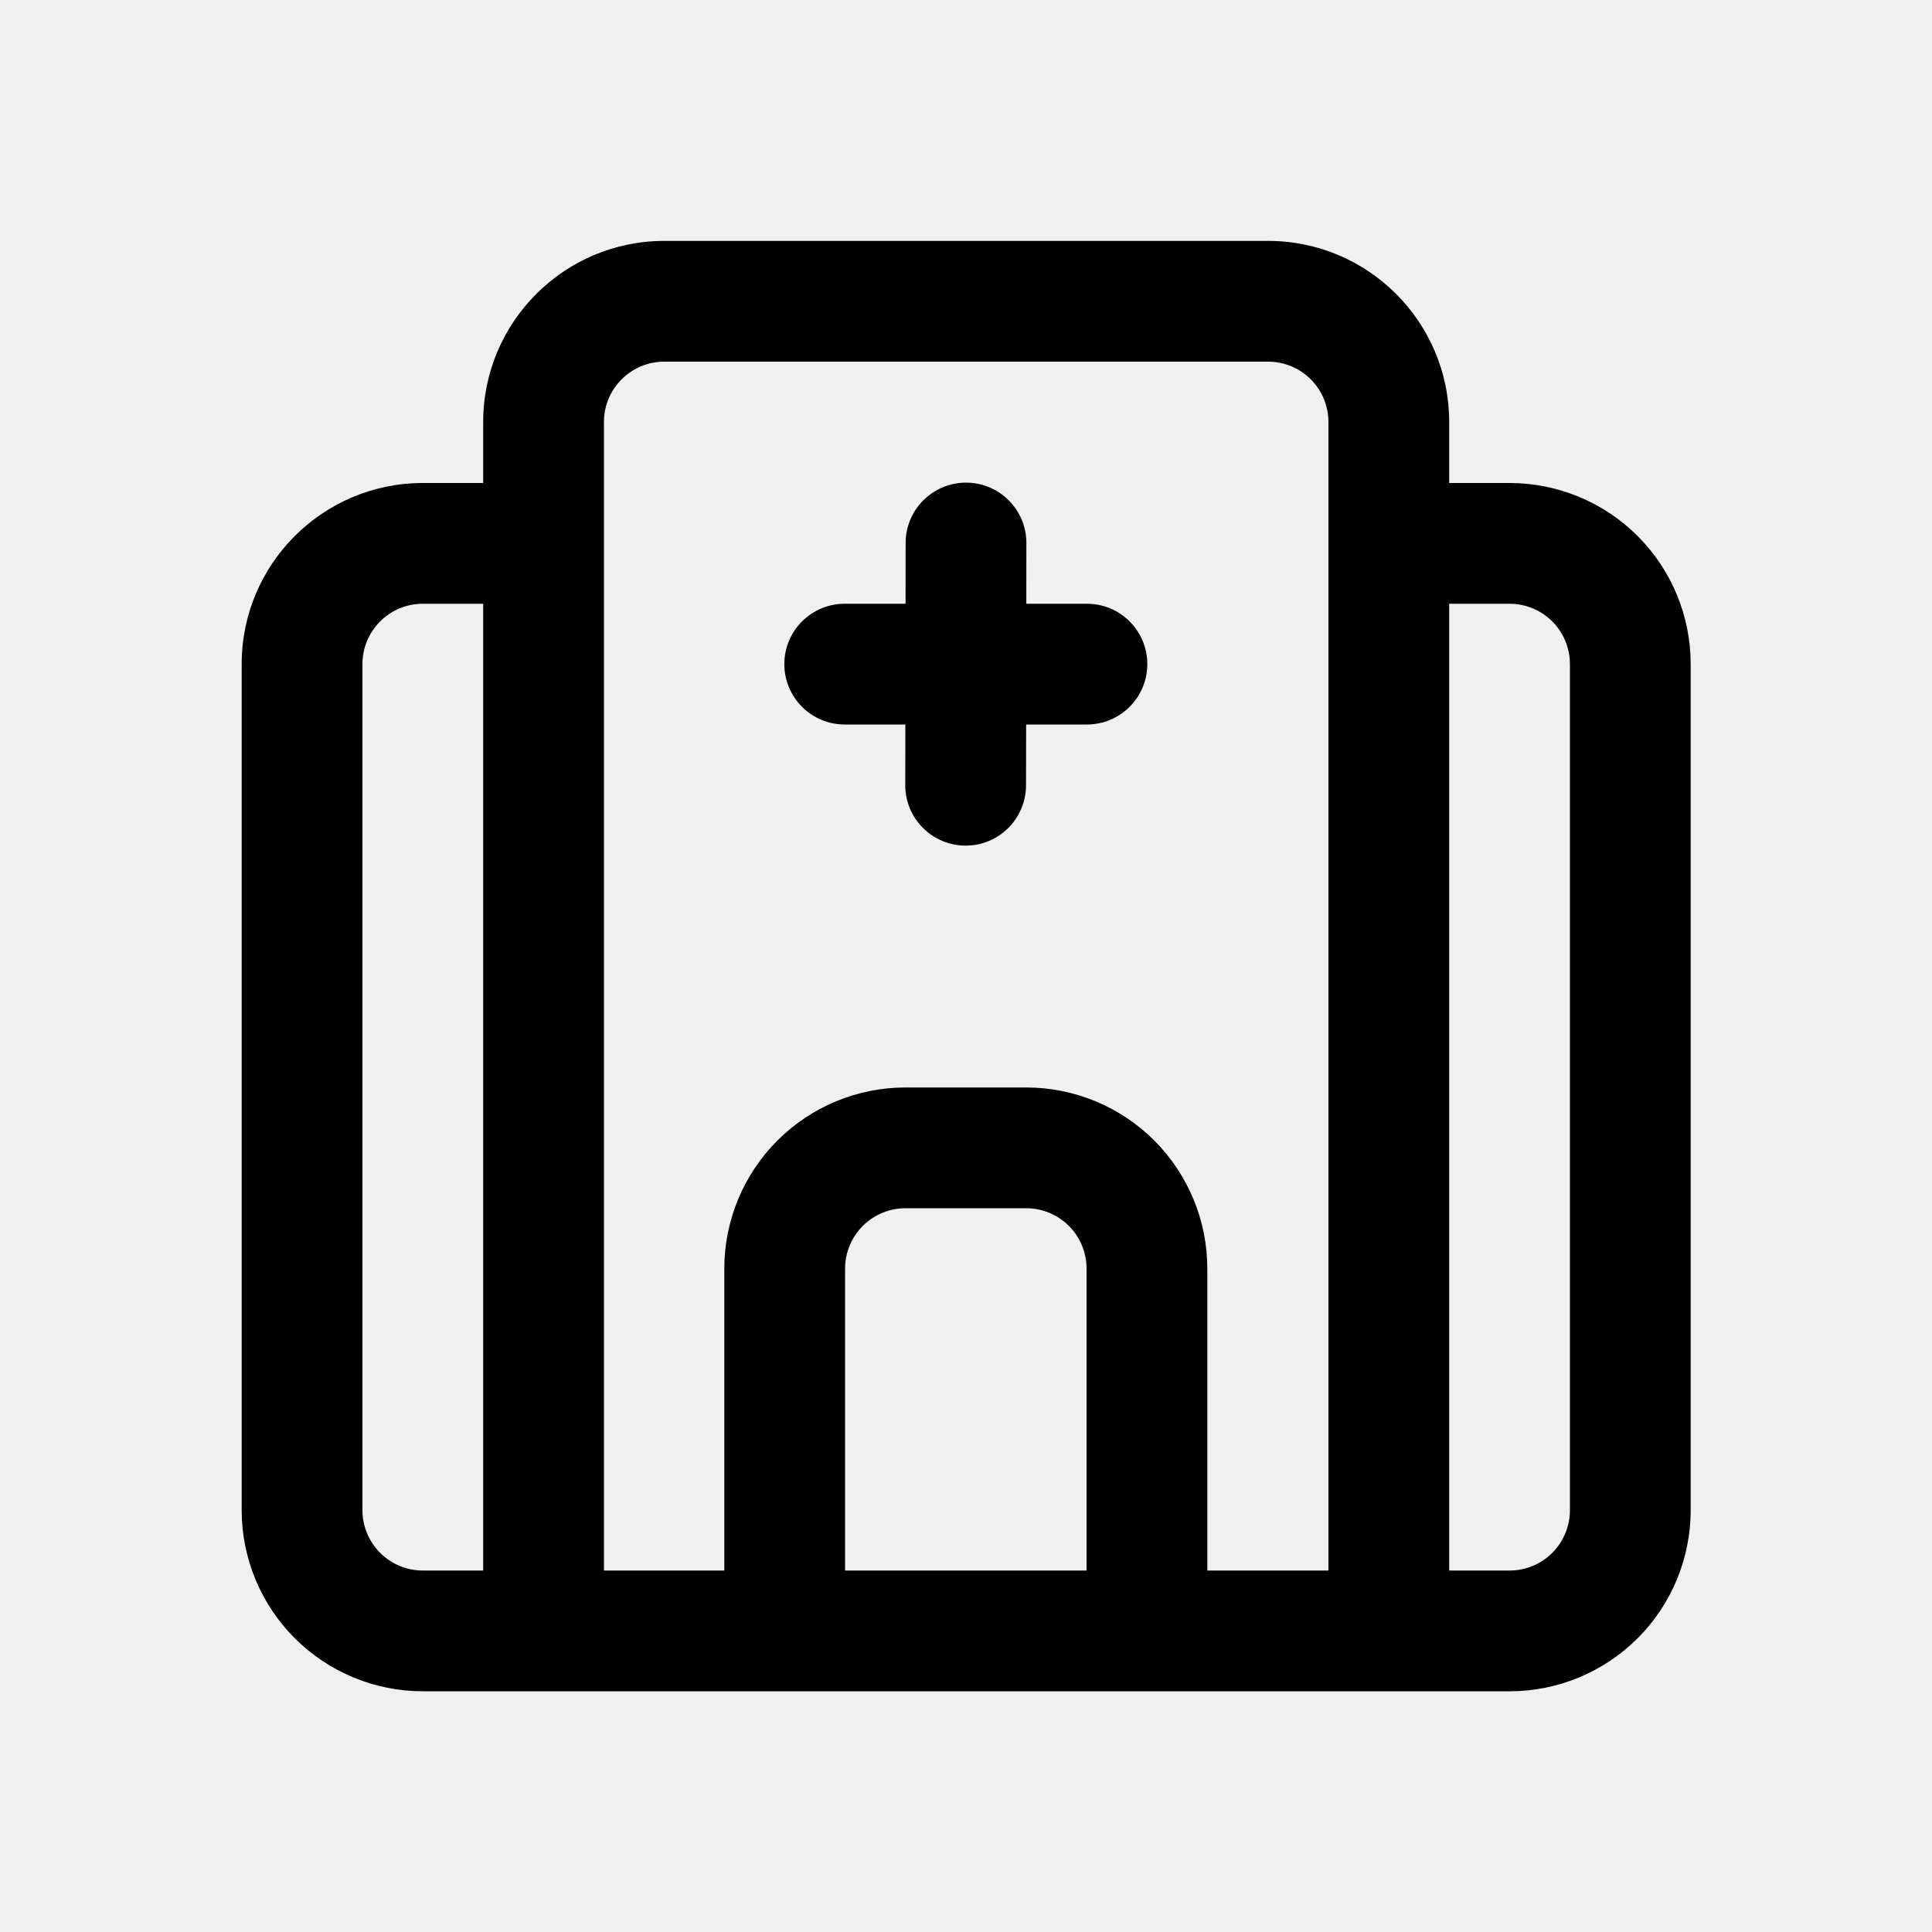
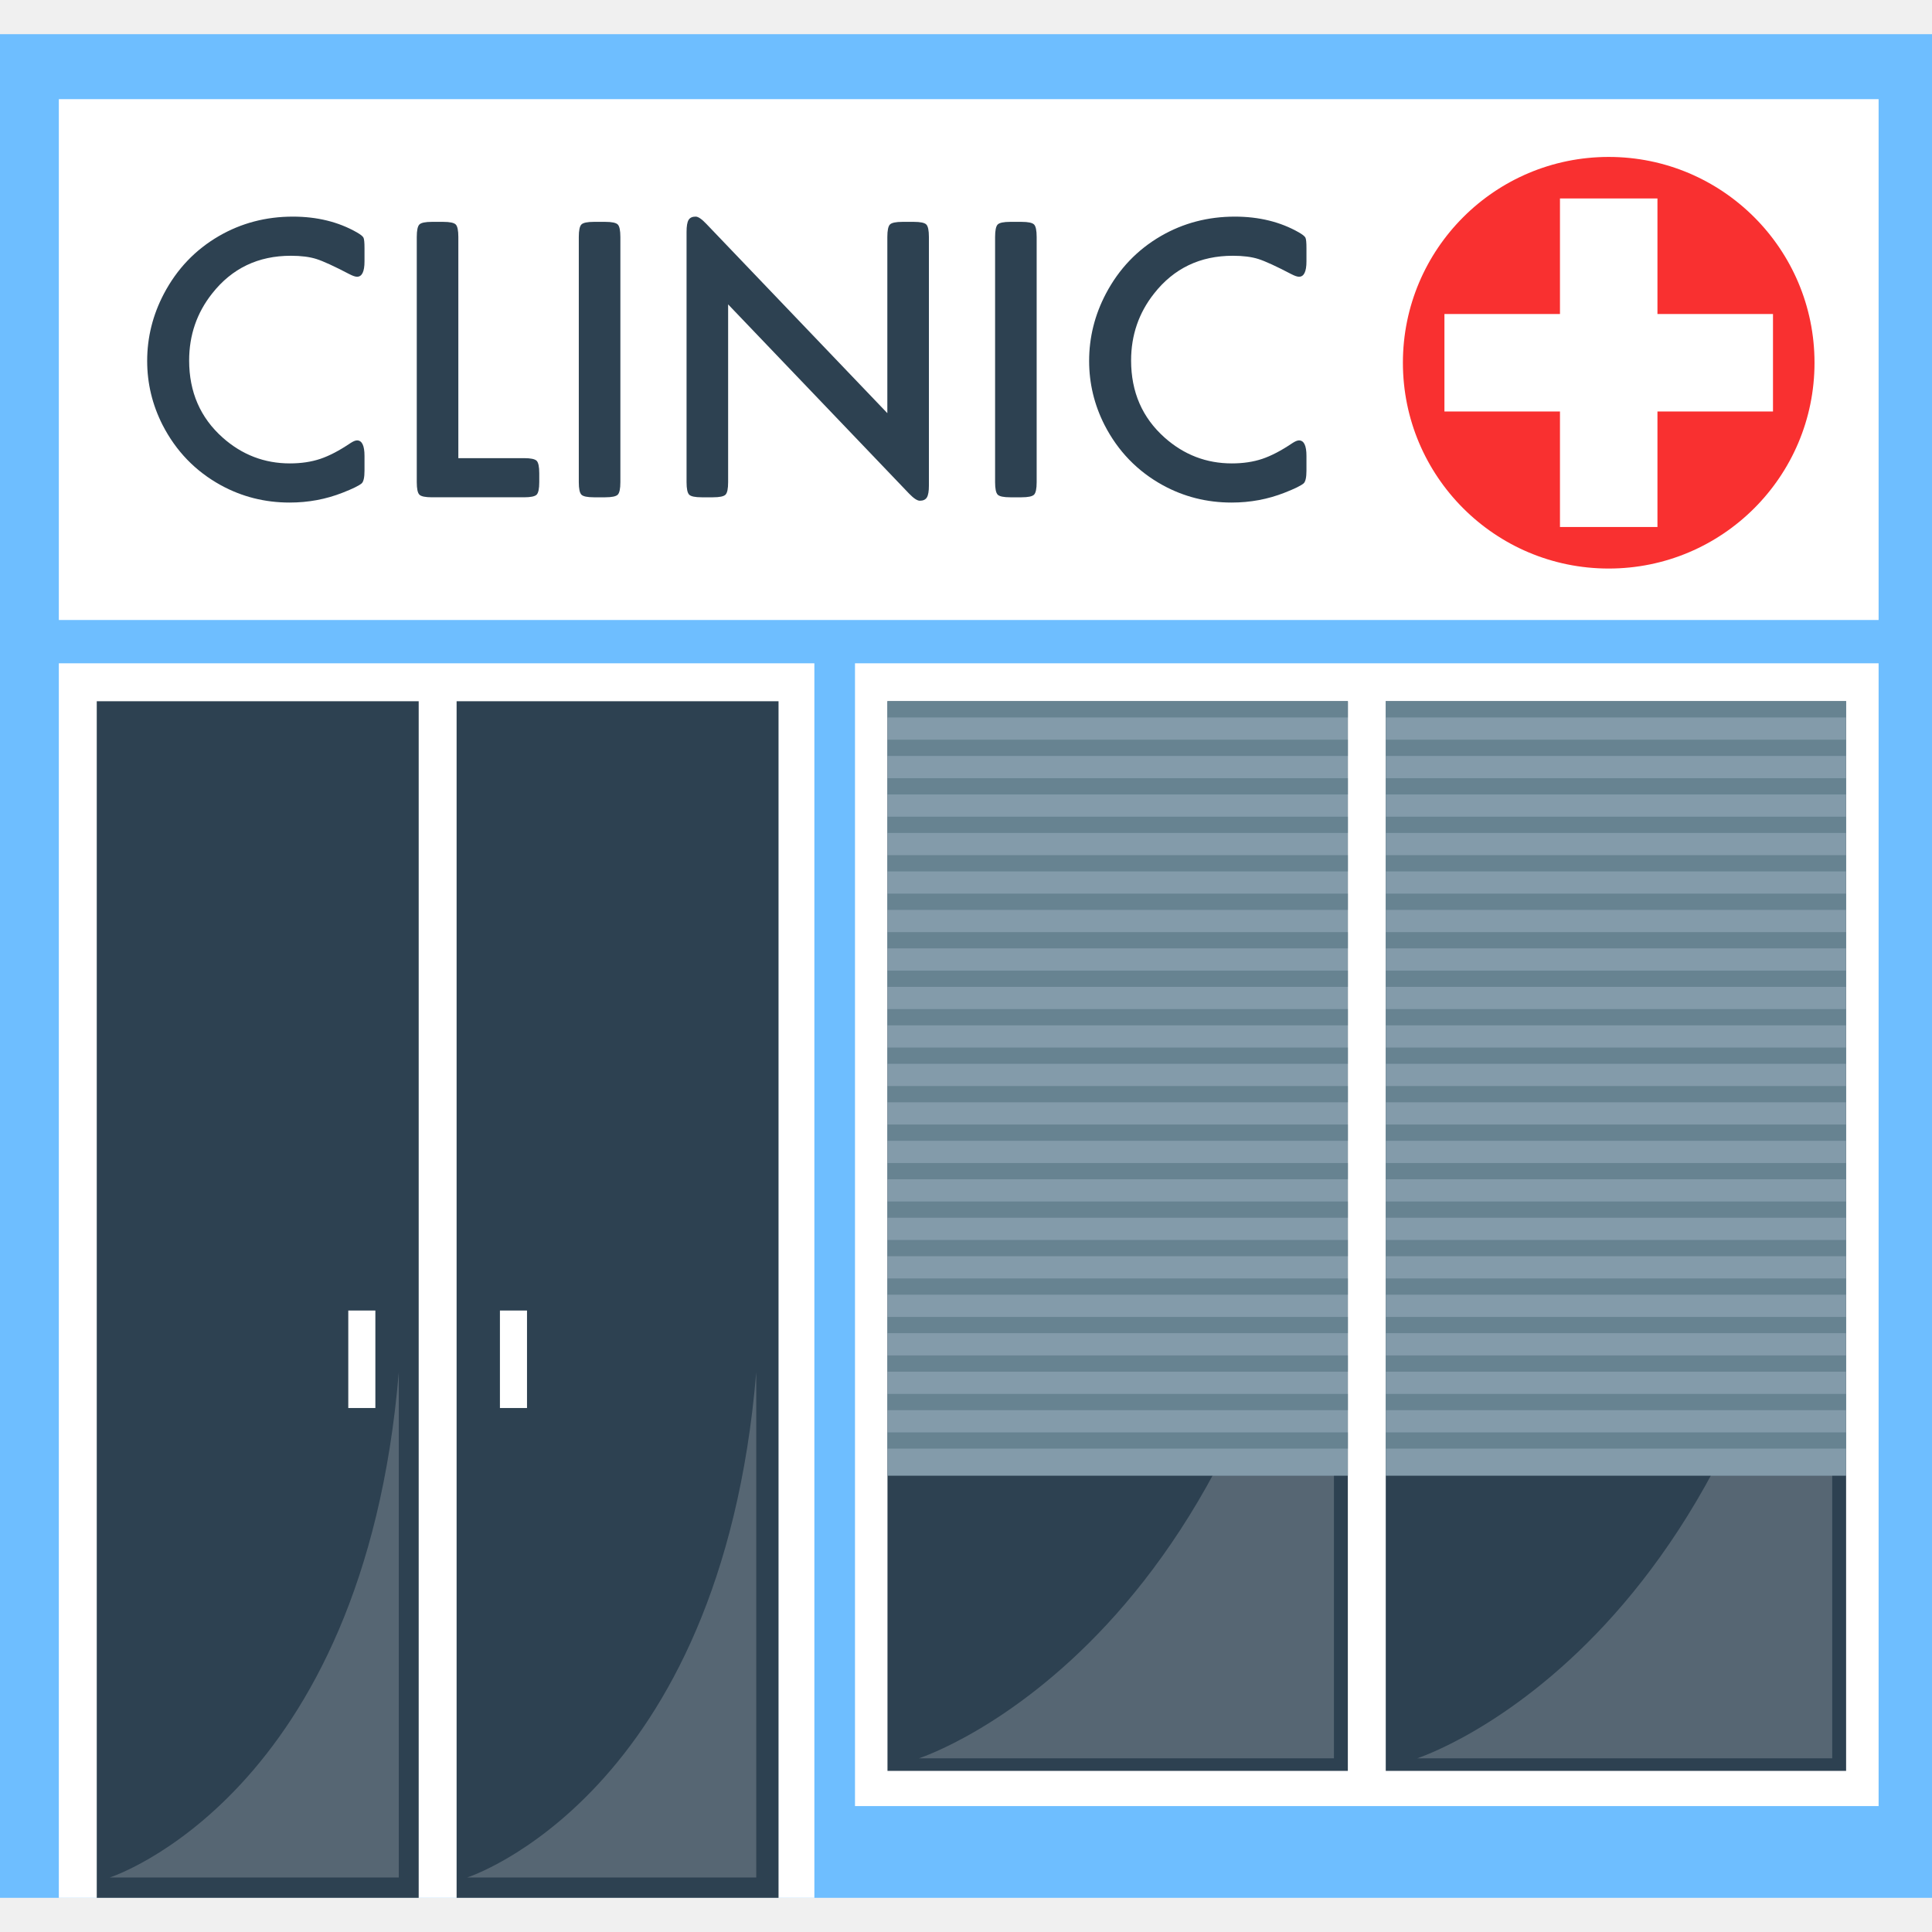
- <svg xmlns="http://www.w3.org/2000/svg" fill="#000000" width="800px" height="800px" viewBox="0 0 32 32" style="fill-rule:evenodd;clip-rule:evenodd;stroke-linejoin:round;stroke-miterlimit:2;" version="1.1" xml:space="preserve">
-   <path d="M7.003,28.013l18,-0c0.796,-0 1.559,-0.316 2.122,-0.879c0.562,-0.562 0.878,-1.325 0.878,-2.121c0,-3.466 0,-10.547 0,-14.013c0,-0.796 -0.316,-1.559 -0.878,-2.121c-0.563,-0.563 -1.326,-0.879 -2.122,-0.879l-1,-0l0,-1.01c0,-1.656 -1.343,-3 -3,-3l-10,0c-1.656,0 -3,1.344 -3,3l0,1.01l-1,-0c-1.656,0 -3,1.343 -3,3c0,3.466 0,10.547 0,14.013c0,0.796 0.317,1.559 0.879,2.121c0.563,0.563 1.326,0.879 2.121,0.879Zm17,-18.013l0,16.013l1,-0c0.266,-0 0.52,-0.105 0.708,-0.293c0.187,-0.188 0.292,-0.442 0.292,-0.707c0,-3.466 0,-10.547 0,-14.013c0,-0.265 -0.105,-0.52 -0.292,-0.707c-0.188,-0.188 -0.442,-0.293 -0.708,-0.293l-1,-0Zm-4.006,16.013l2.006,-0l0,-19.023c0,-0.552 -0.447,-1 -1,-1c0,0 -10,0 -10,0c-0.552,0 -1,0.448 -1,1l0,19.023l1.994,-0l0,-5.001c0,-0.795 0.316,-1.558 0.879,-2.121c0.563,-0.563 1.326,-0.879 2.121,-0.879l2,0c0.796,0 1.559,0.316 2.122,0.879c0.562,0.563 0.878,1.326 0.878,2.121l0,5.001Zm-11.994,-16.013l-1,0c-0.552,0 -1,0.448 -1,1c0,3.466 0,10.547 0,14.013c0,0.265 0.106,0.519 0.293,0.707c0.188,0.188 0.442,0.293 0.707,0.293l1,-0l0,-16.013Zm9.994,16.013l-4,-0l0,-5.001c0,-0.265 0.106,-0.519 0.293,-0.707c0.188,-0.187 0.442,-0.293 0.707,-0.293c0,0 2,0 2,0c0.266,0 0.52,0.106 0.707,0.293c0.188,0.188 0.293,0.442 0.293,0.707l0,5.001Z" />
-   <path d="M14.999,10l-1.008,0c-0.552,0 -1,0.448 -1,1c0,0.552 0.448,1 1,1l1.005,0l-0.002,1.005c-0.001,0.552 0.447,1 0.999,1.001c0.552,0.001 1,-0.446 1.001,-0.998l0.002,-1.008l1.007,0c0.552,0 1,-0.448 1,-1c0,-0.552 -0.448,-1 -1,-1l-1.004,0l0.001,-1.005c0.001,-0.552 -0.446,-1 -0.998,-1.001c-0.552,-0.001 -1.001,0.446 -1.002,0.998l-0.001,1.008Z" />
+ <svg xmlns="http://www.w3.org/2000/svg" version="1.1" id="Layer_1" viewBox="0 0 356.725 356.725" xml:space="preserve">
+   <g>
+     <rect y="6.309" style="fill:#6EBEFF;" width="356.725" height="344.107" />
+     <rect x="10.864" y="122.473" style="fill:#FFFFFF;" width="139.502" height="227.943" />
+     <g>
+       <rect x="17.866" y="129.476" style="fill:#2D4151;" width="59.441" height="220.94" />
+       <rect x="84.308" y="129.476" style="fill:#2D4151;" width="59.441" height="220.94" />
+     </g>
+     <rect x="157.866" y="122.473" style="fill:#FFFFFF;" width="189" height="211.003" />
+     <g>
+       <rect x="163.866" y="129.476" style="fill:#2D4151;" width="85" height="197.5" />
+     </g>
+     <g>
+       <rect x="255.866" y="129.476" style="fill:#2D4151;" width="85" height="197.5" />
+     </g>
+     <path style="opacity:0.2;fill:#FCFAFA;enable-background:new    ;" d="M246.301,190.676V324.66h-76.646   C169.655,324.659,236.912,303.143,246.301,190.676z" />
+     <path style="opacity:0.2;fill:#FCFAFA;enable-background:new    ;" d="M139.635,253.363v93.296H86.264   C86.264,346.66,133.097,331.677,139.635,253.363z" />
+     <path style="opacity:0.2;fill:#FCFAFA;enable-background:new    ;" d="M73.635,253.363v93.296H20.264   C20.264,346.66,67.097,331.677,73.635,253.363z" />
+     <path style="opacity:0.2;fill:#FCFAFA;enable-background:new    ;" d="M338.301,190.676V324.66h-76.646   C261.655,324.659,328.912,303.143,338.301,190.676z" />
+     <g>
+       <rect x="64.307" y="241.976" style="fill:#FFFFFF;" width="5" height="18" />
+       <rect x="92.307" y="241.976" style="fill:#FFFFFF;" width="5" height="18" />
+     </g>
+     <rect x="163.866" y="129.476" style="fill:#839BAA;" width="85" height="143" />
+     <g>
+       <rect x="255.866" y="129.476" style="fill:#839BAA;" width="85" height="143" />
+       <g>
+         <rect x="163.866" y="129.476" style="fill:#678391;" width="85" height="3" />
+         <rect x="255.866" y="129.476" style="fill:#678391;" width="85" height="3" />
+       </g>
+       <g>
+         <rect x="163.866" y="136.581" style="fill:#678391;" width="85" height="3" />
+         <rect x="255.866" y="136.581" style="fill:#678391;" width="85" height="3" />
+       </g>
+       <g>
+         <rect x="163.866" y="143.686" style="fill:#678391;" width="85" height="3" />
+         <rect x="255.866" y="143.686" style="fill:#678391;" width="85" height="3" />
+       </g>
+       <g>
+         <rect x="163.866" y="150.792" style="fill:#678391;" width="85" height="3" />
+         <rect x="255.866" y="150.792" style="fill:#678391;" width="85" height="3" />
+       </g>
+       <g>
+         <rect x="163.866" y="157.897" style="fill:#678391;" width="85" height="3" />
+         <rect x="255.866" y="157.897" style="fill:#678391;" width="85" height="3" />
+       </g>
+       <g>
+         <rect x="163.866" y="165.002" style="fill:#678391;" width="85" height="3" />
+         <rect x="255.866" y="165.002" style="fill:#678391;" width="85" height="3" />
+       </g>
+       <g>
+         <rect x="163.866" y="172.108" style="fill:#678391;" width="85" height="3" />
+         <rect x="255.866" y="172.108" style="fill:#678391;" width="85" height="3" />
+       </g>
+       <g>
+         <rect x="163.866" y="179.213" style="fill:#678391;" width="85" height="3" />
+         <rect x="255.866" y="179.213" style="fill:#678391;" width="85" height="3" />
+       </g>
+       <g>
+         <rect x="163.866" y="186.318" style="fill:#678391;" width="85" height="3" />
+         <rect x="255.866" y="186.318" style="fill:#678391;" width="85" height="3" />
+       </g>
+       <g>
+         <rect x="163.866" y="193.423" style="fill:#678391;" width="85" height="3" />
+         <rect x="255.866" y="193.423" style="fill:#678391;" width="85" height="3" />
+       </g>
+       <g>
+         <rect x="163.866" y="207.634" style="fill:#678391;" width="85" height="3" />
+         <rect x="255.866" y="207.634" style="fill:#678391;" width="85" height="3" />
+       </g>
+       <g>
+         <rect x="163.866" y="221.844" style="fill:#678391;" width="85" height="3" />
+         <rect x="255.866" y="221.844" style="fill:#678391;" width="85" height="3" />
+       </g>
+       <g>
+         <rect x="163.866" y="236.055" style="fill:#678391;" width="85" height="3" />
+         <rect x="255.866" y="236.055" style="fill:#678391;" width="85" height="3" />
+       </g>
+       <g>
+         <rect x="163.866" y="200.529" style="fill:#678391;" width="85" height="3" />
+         <rect x="255.866" y="200.529" style="fill:#678391;" width="85" height="3" />
+       </g>
+       <g>
+         <rect x="163.866" y="214.739" style="fill:#678391;" width="85" height="3" />
+         <rect x="255.866" y="214.739" style="fill:#678391;" width="85" height="3" />
+       </g>
+       <g>
+         <rect x="163.866" y="228.949" style="fill:#678391;" width="85" height="3" />
+         <rect x="255.866" y="228.949" style="fill:#678391;" width="85" height="3" />
+       </g>
+       <g>
+         <rect x="163.866" y="243.16" style="fill:#678391;" width="85" height="3" />
+         <rect x="255.866" y="243.16" style="fill:#678391;" width="85" height="3" />
+       </g>
+       <g>
+         <rect x="163.866" y="250.265" style="fill:#678391;" width="85" height="3" />
+         <rect x="255.866" y="250.265" style="fill:#678391;" width="85" height="3" />
+       </g>
+       <g>
+         <rect x="163.866" y="257.371" style="fill:#678391;" width="85" height="3" />
+         <rect x="255.866" y="257.371" style="fill:#678391;" width="85" height="3" />
+       </g>
+       <g>
+         <rect x="163.866" y="264.476" style="fill:#678391;" width="85" height="3" />
+         <rect x="255.866" y="264.476" style="fill:#678391;" width="85" height="3" />
+       </g>
+     </g>
+     <rect x="10.864" y="18.309" style="fill:#FFFFFF;" width="336.002" height="96.167" />
+     <path style="fill:#F93030;" d="M297.032,28.976c-20.987,0-38,17.013-38,38s17.013,38,38,38s38-17.013,38-38   S318.019,28.976,297.032,28.976z M306.033,75.976v21.333h-18V75.976H266.7v-18h21.333V36.643h18v21.333h21.333v18H306.033z" />
+     <g>
+       <path style="fill:#2D4151;" d="M67.302,45.807v2.459c0,1.888-0.46,2.832-1.379,2.832c-0.323,0-0.794-0.161-1.416-0.484    c-2.806-1.465-4.837-2.397-6.091-2.794c-1.256-0.397-2.827-0.596-4.714-0.596c-6.036,0-10.88,2.323-14.531,6.967    c-2.832,3.577-4.247,7.7-4.247,12.37c0,5.812,2.061,10.557,6.185,14.233c3.577,3.18,7.713,4.769,12.407,4.769    c2.086,0,3.962-0.279,5.627-0.838c1.664-0.559,3.526-1.533,5.589-2.925c0.497-0.323,0.894-0.484,1.191-0.484    c0.919,0,1.379,0.957,1.379,2.869v2.72c0,1.242-0.174,2.025-0.522,2.347c-0.497,0.423-1.664,0.994-3.502,1.714    c-3.08,1.217-6.346,1.826-9.798,1.826c-4.571,0-8.806-1.068-12.706-3.204c-4.695-2.583-8.284-6.297-10.768-11.14    c-1.887-3.726-2.832-7.663-2.832-11.811c0-4.346,1.03-8.482,3.093-12.407c2.409-4.57,5.799-8.122,10.172-10.656    c4.123-2.384,8.669-3.577,13.637-3.577c4.471,0,8.407,0.969,11.81,2.906c0.695,0.398,1.104,0.726,1.229,0.987    C67.24,44.149,67.302,44.789,67.302,45.807z" />
+       <path style="fill:#2D4151;" d="M84.628,84.593h12.146c1.217,0,1.987,0.162,2.31,0.484c0.323,0.323,0.485,1.093,0.485,2.31v1.639    c0,1.217-0.163,1.988-0.485,2.31c-0.323,0.323-1.093,0.484-2.31,0.484H79.747c-1.217,0-1.987-0.161-2.31-0.484    c-0.323-0.322-0.484-1.093-0.484-2.31V43.758c0-1.217,0.161-1.987,0.484-2.31c0.323-0.322,1.093-0.484,2.31-0.484h2.087    c1.217,0,1.987,0.162,2.311,0.484c0.321,0.323,0.484,1.093,0.484,2.31L84.628,84.593L84.628,84.593z" />
+       <path style="fill:#2D4151;" d="M114.546,43.758v45.269c0,1.217-0.163,1.988-0.484,2.31c-0.324,0.323-1.094,0.484-2.311,0.484    h-2.087c-1.217,0-1.987-0.161-2.31-0.484c-0.323-0.322-0.484-1.093-0.484-2.31V43.758c0-1.217,0.161-1.987,0.484-2.31    c0.323-0.322,1.093-0.484,2.31-0.484h2.087c1.217,0,1.987,0.162,2.311,0.484C114.384,41.771,114.546,42.541,114.546,43.758z" />
+       <path style="fill:#2D4151;" d="M163.838,76.285V43.758c0-1.217,0.161-1.987,0.484-2.31c0.323-0.322,1.093-0.484,2.311-0.484h2.087    c1.217,0,1.987,0.162,2.31,0.484c0.323,0.323,0.484,1.093,0.484,2.31v45.903c0,1.043-0.125,1.77-0.372,2.179    c-0.25,0.41-0.683,0.615-1.305,0.615c-0.472,0-1.13-0.435-1.974-1.304l-33.421-34.949v32.825c0,1.217-0.163,1.988-0.484,2.31    c-0.324,0.323-1.094,0.484-2.311,0.484h-2.087c-1.217,0-1.987-0.161-2.31-0.484c-0.323-0.322-0.484-1.093-0.484-2.31v-46.2    c0-1.068,0.124-1.807,0.372-2.217s0.683-0.615,1.305-0.615c0.472,0,1.13,0.447,1.974,1.341L163.838,76.285z" />
+       <path style="fill:#2D4151;" d="M191.41,43.758v45.269c0,1.217-0.163,1.988-0.484,2.31c-0.324,0.323-1.094,0.484-2.311,0.484    h-2.087c-1.217,0-1.987-0.161-2.31-0.484c-0.323-0.322-0.484-1.093-0.484-2.31V43.758c0-1.217,0.161-1.987,0.484-2.31    c0.323-0.322,1.093-0.484,2.31-0.484h2.087c1.217,0,1.987,0.162,2.311,0.484C191.248,41.771,191.41,42.541,191.41,43.758z" />
+       <path style="fill:#2D4151;" d="M241.225,45.807v2.459c0,1.888-0.46,2.832-1.379,2.832c-0.323,0-0.794-0.161-1.416-0.484    c-2.806-1.465-4.837-2.397-6.091-2.794c-1.256-0.397-2.827-0.596-4.714-0.596c-6.036,0-10.88,2.323-14.531,6.967    c-2.832,3.577-4.247,7.7-4.247,12.37c0,5.812,2.061,10.557,6.185,14.233c3.577,3.18,7.713,4.769,12.407,4.769    c2.087,0,3.962-0.279,5.627-0.838c1.664-0.559,3.526-1.533,5.589-2.925c0.497-0.323,0.894-0.484,1.191-0.484    c0.919,0,1.379,0.957,1.379,2.869v2.72c0,1.242-0.174,2.025-0.522,2.347c-0.497,0.423-1.664,0.994-3.502,1.714    c-3.08,1.217-6.346,1.826-9.798,1.826c-4.571,0-8.806-1.068-12.706-3.204c-4.695-2.583-8.284-6.297-10.768-11.14    c-1.887-3.726-2.832-7.663-2.832-11.811c0-4.346,1.03-8.482,3.093-12.407c2.409-4.57,5.799-8.122,10.172-10.656    c4.123-2.384,8.669-3.577,13.637-3.577c4.471,0,8.407,0.969,11.81,2.906c0.695,0.398,1.104,0.726,1.229,0.987    C241.163,44.149,241.225,44.789,241.225,45.807z" />
+     </g>
+   </g>
</svg>
